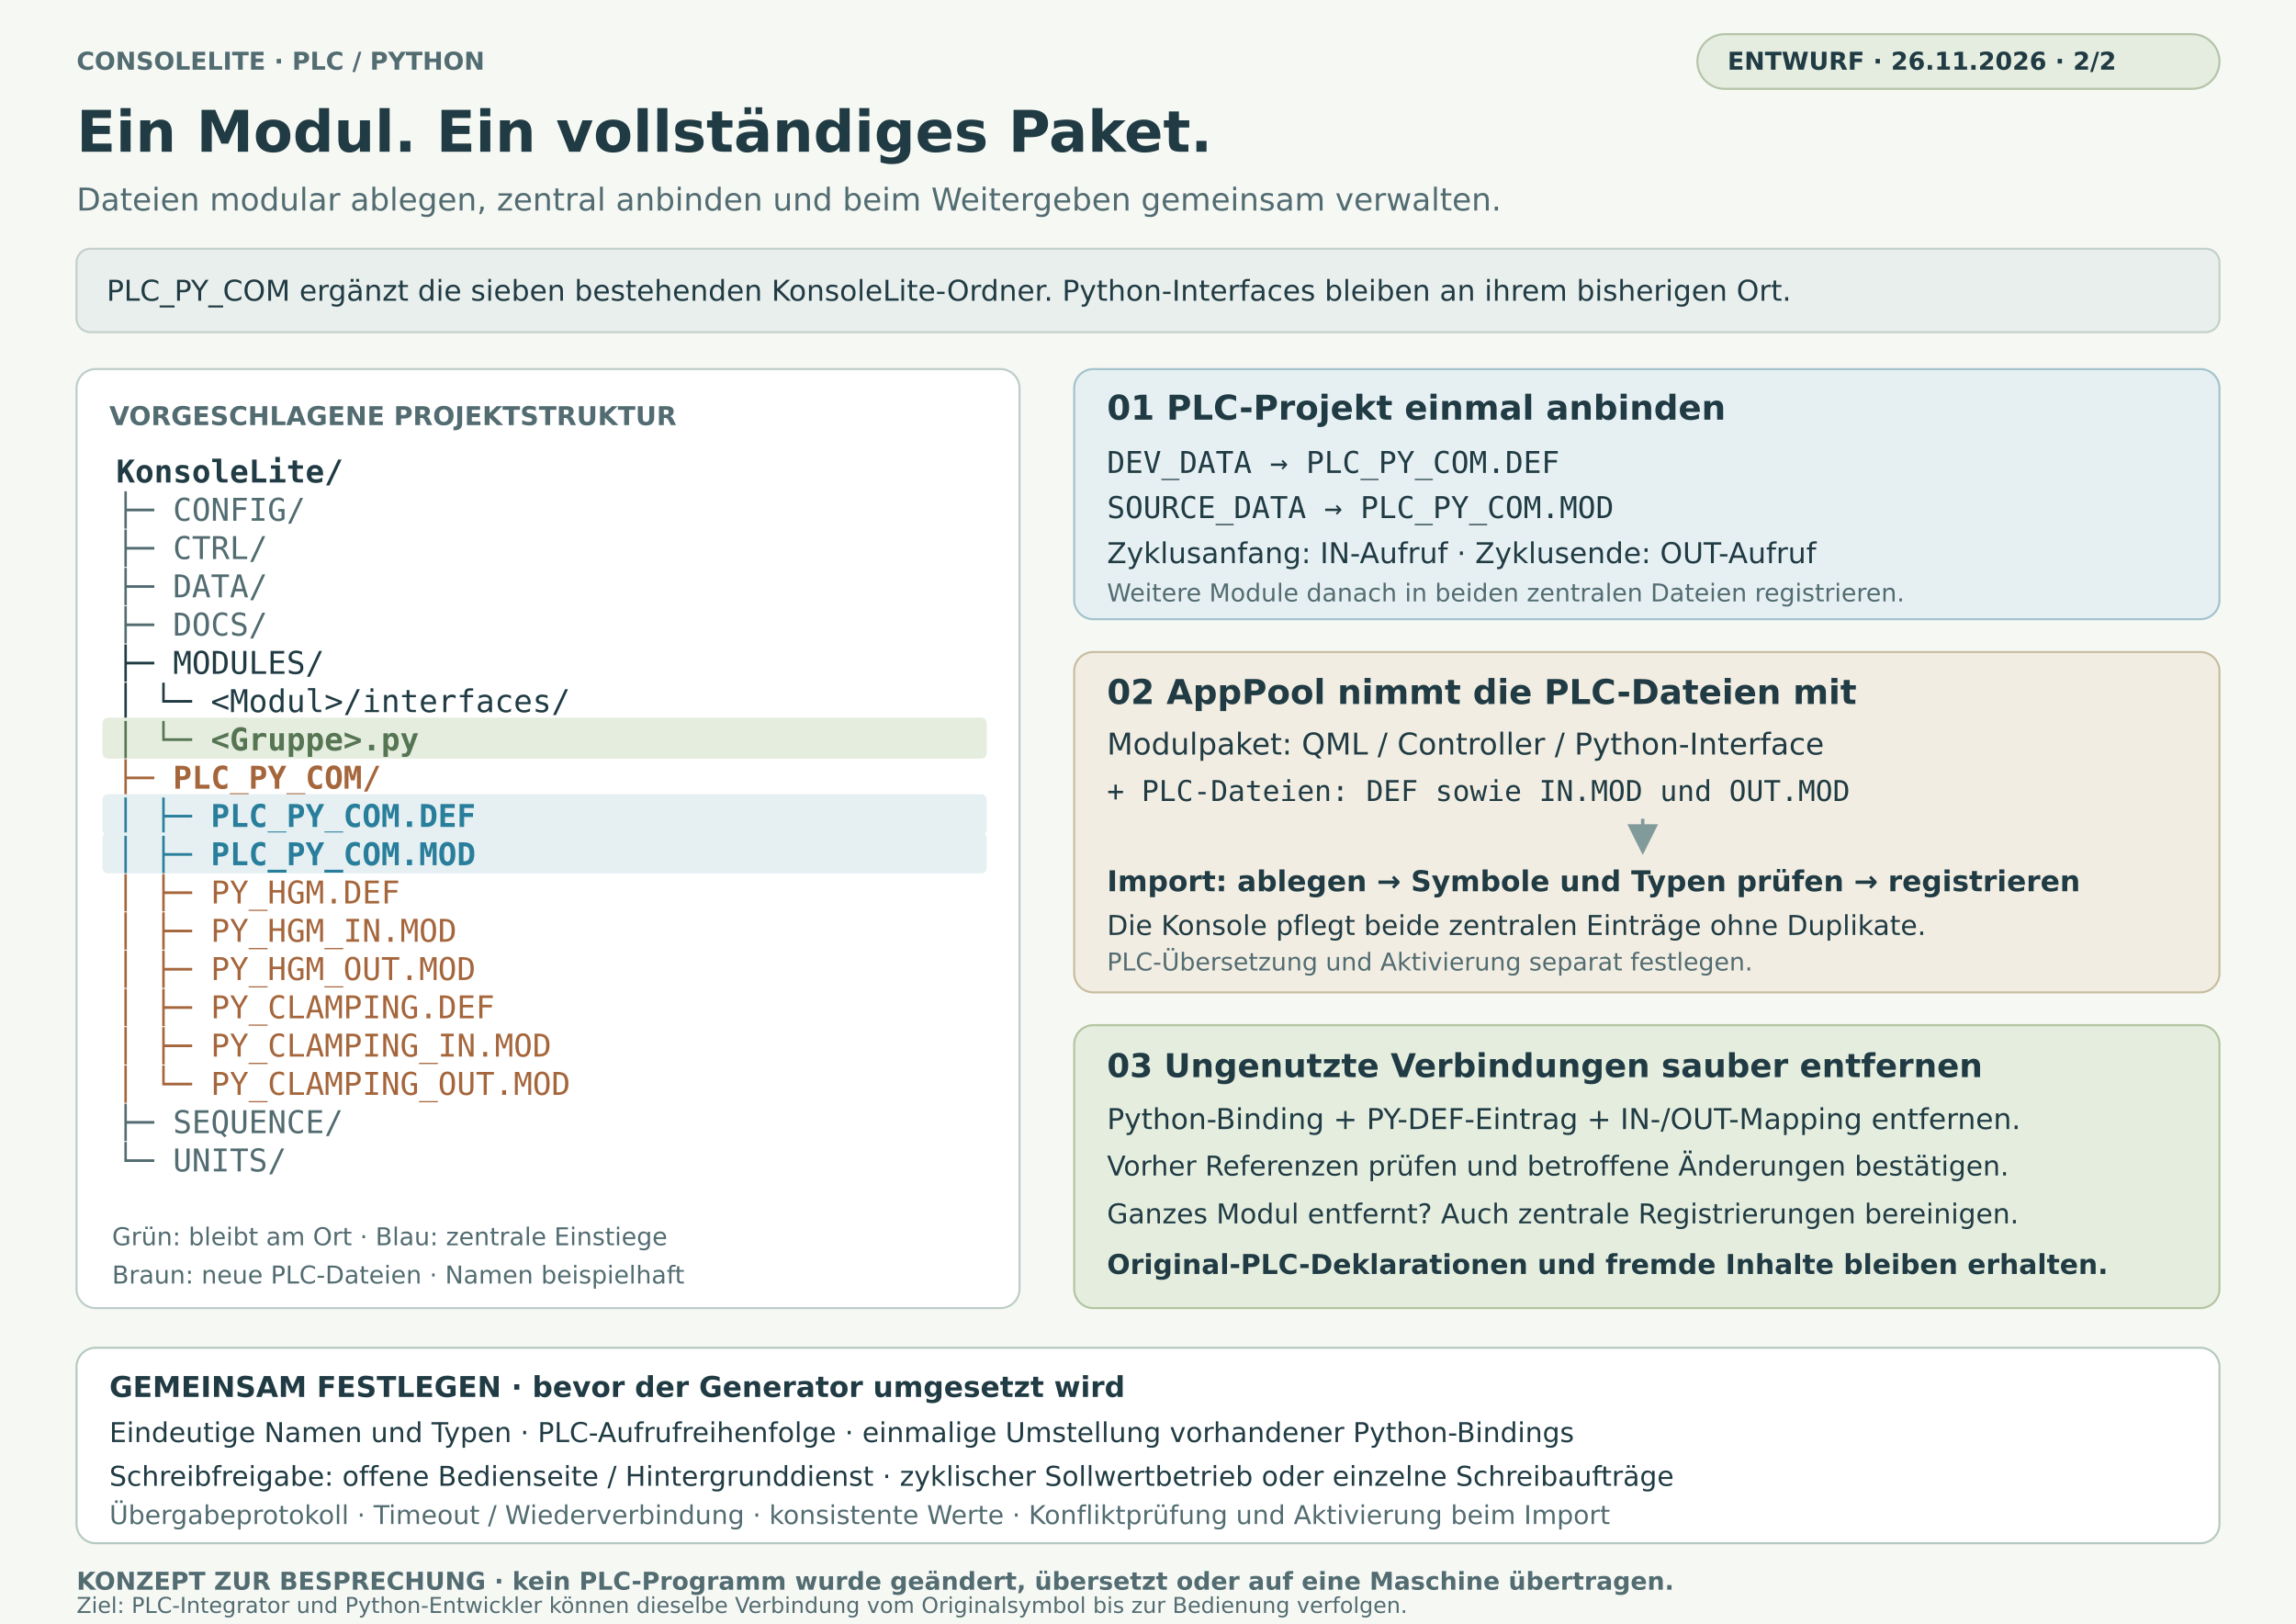
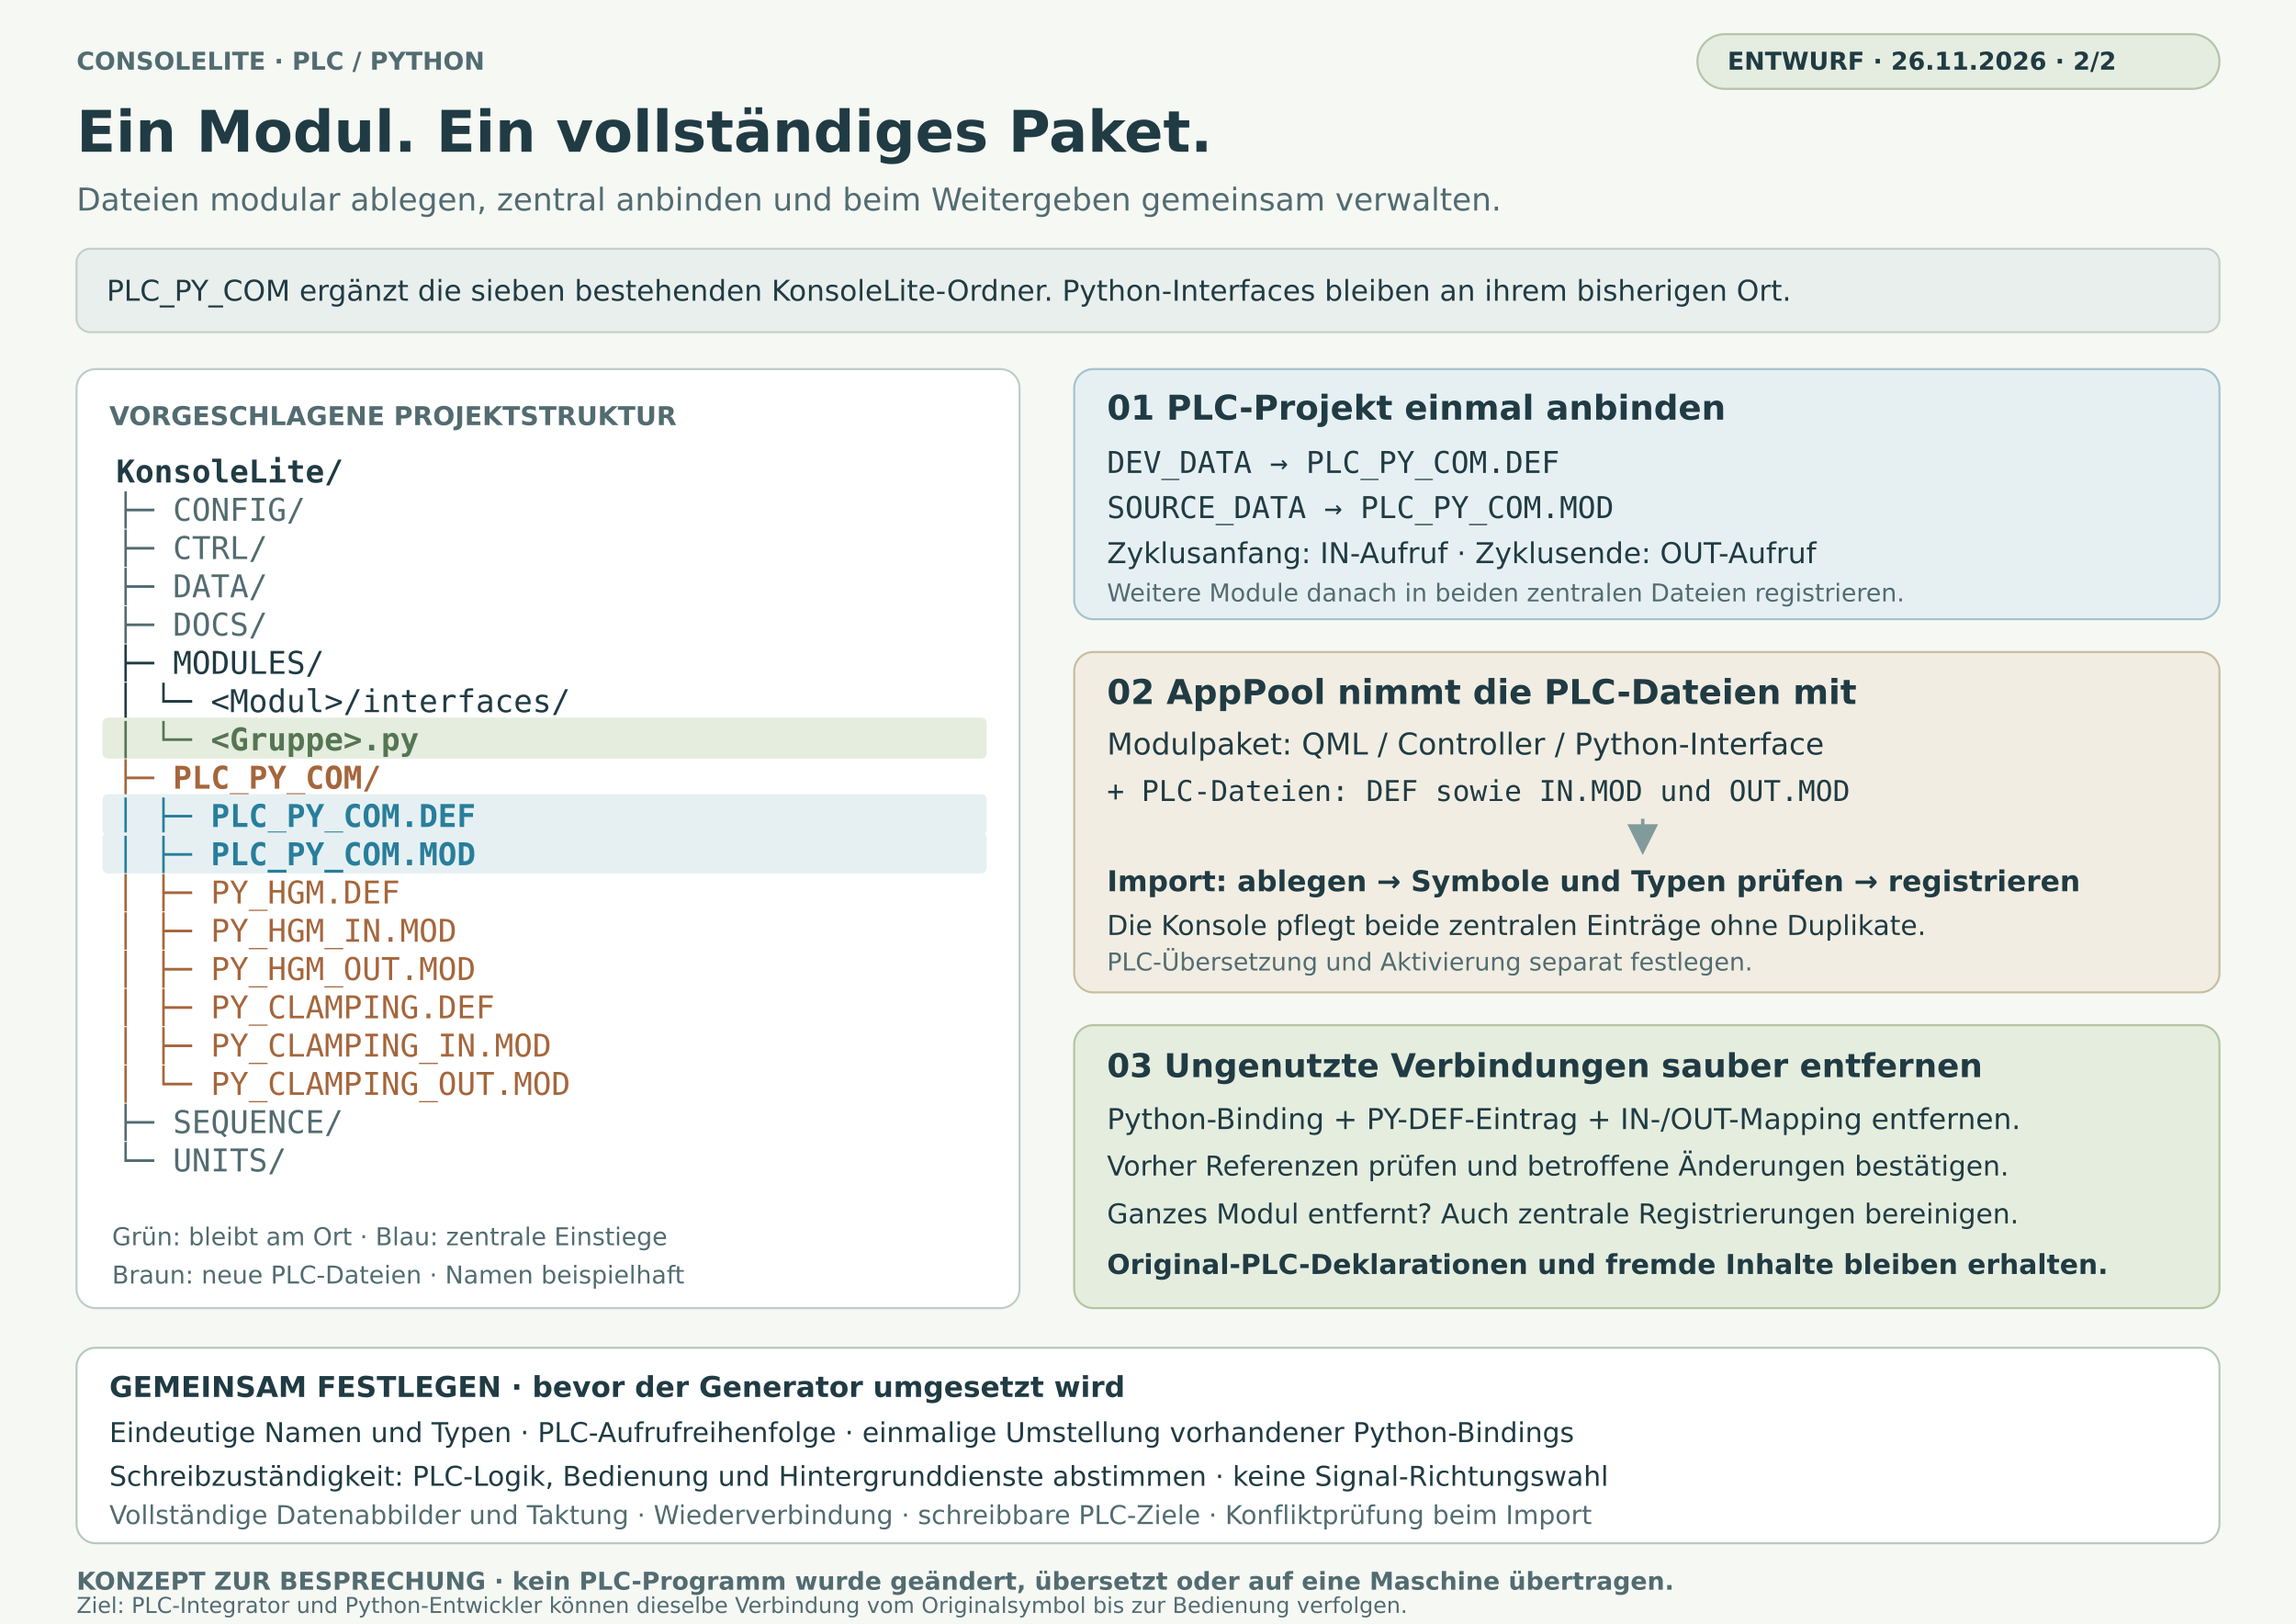
<svg xmlns="http://www.w3.org/2000/svg" width="1680" height="1188" viewBox="0 0 1680 1188" role="img" aria-labelledby="title-2 desc-2">
  <defs>
    <style>text{font-family:"DejaVu Sans",Arial,sans-serif;fill:#203b43}.muted{fill:#526c71}.mono{font-family:"DejaVu Sans Mono",Consolas,monospace}.heading{font-weight:700}</style>
    <marker id="gray-2" markerWidth="9" markerHeight="9" refX="8" refY="4.5" orient="auto">
      <path d="M0 0L9 4.5L0 9Z" fill="#819b9b" />
    </marker>
    <marker id="blue-2" markerWidth="9" markerHeight="9" refX="8" refY="4.5" orient="auto">
      <path d="M0 0L9 4.5L0 9Z" fill="#287e9b" />
    </marker>
    <marker id="brown-2" markerWidth="9" markerHeight="9" refX="8" refY="4.5" orient="auto">
      <path d="M0 0L9 4.5L0 9Z" fill="#a5663c" />
    </marker>
    <marker id="green-2" markerWidth="9" markerHeight="9" refX="8" refY="4.5" orient="auto">
      <path d="M0 0L9 4.5L0 9Z" fill="#557553" />
    </marker>
  </defs>
  <rect width="1680" height="1188" fill="#f6f8f4" />
  <text x="56" y="51" font-size="18" class="heading muted">CONSOLELITE · PLC / PYTHON</text>
  <rect x="1242" y="25" width="382" height="40" rx="20" fill="#e5ede1" stroke="#b4c4a8" stroke-width="1.5" />
  <text x="1264" y="51" font-size="18" class="heading">ENTWURF · 26.11.2026 · 2/2</text>
  <text x="56" y="111" font-size="42" class="heading">Ein Modul. Ein vollständiges Paket.</text>
  <text x="56" y="154" font-size="23" class="muted">Dateien modular ablegen, zentral anbinden und beim Weitergeben gemeinsam verwalten.</text>
  <rect x="56" y="182" width="1568" height="61" rx="10" fill="#e9efed" stroke="#c3d0ca" stroke-width="1.5" />
  <text x="78" y="220" font-size="21" class="">PLC_PY_COM ergänzt die sieben bestehenden KonsoleLite-Ordner. Python-Interfaces bleiben an ihrem bisherigen Ort.</text>
  <rect x="56" y="270" width="690" height="687" rx="14" fill="#ffffff" stroke="#becdca" stroke-width="1.5" />
  <text x="80" y="311" font-size="19" class="heading muted">VORGESCHLAGENE PROJEKTSTRUKTUR</text>
  <text x="85" y="353" font-size="23" class="mono heading" style="fill:#203b43">KonsoleLite/</text>
  <text x="85" y="381" font-size="23" class="mono" style="fill:#526c71">├─ CONFIG/</text>
  <text x="85" y="409" font-size="23" class="mono" style="fill:#526c71">├─ CTRL/</text>
  <text x="85" y="437" font-size="23" class="mono" style="fill:#526c71">├─ DATA/</text>
  <text x="85" y="465" font-size="23" class="mono" style="fill:#526c71">├─ DOCS/</text>
  <text x="85" y="493" font-size="23" class="mono" style="fill:#203b43">├─ MODULES/</text>
  <text x="85" y="521" font-size="23" class="mono" style="fill:#203b43">│  └─ &lt;Modul&gt;/interfaces/</text>
  <rect x="75" y="525" width="647" height="30" rx="4" fill="#e5eddf" stroke="none" stroke-width="1.5" />
  <text x="85" y="549" font-size="23" class="mono heading" style="fill:#557553">│     └─ &lt;Gruppe&gt;.py</text>
  <text x="85" y="577" font-size="23" class="mono heading" style="fill:#a5663c">├─ PLC_PY_COM/</text>
  <rect x="75" y="581" width="647" height="30" rx="4" fill="#e6f0f3" stroke="none" stroke-width="1.5" />
  <text x="85" y="605" font-size="23" class="mono heading" style="fill:#287e9b">│  ├─ PLC_PY_COM.DEF</text>
  <rect x="75" y="609" width="647" height="30" rx="4" fill="#e6f0f3" stroke="none" stroke-width="1.5" />
  <text x="85" y="633" font-size="23" class="mono heading" style="fill:#287e9b">│  ├─ PLC_PY_COM.MOD</text>
  <text x="85" y="661" font-size="23" class="mono" style="fill:#a5663c">│  ├─ PY_HGM.DEF</text>
  <text x="85" y="689" font-size="23" class="mono" style="fill:#a5663c">│  ├─ PY_HGM_IN.MOD</text>
  <text x="85" y="717" font-size="23" class="mono" style="fill:#a5663c">│  ├─ PY_HGM_OUT.MOD</text>
  <text x="85" y="745" font-size="23" class="mono" style="fill:#a5663c">│  ├─ PY_CLAMPING.DEF</text>
  <text x="85" y="773" font-size="23" class="mono" style="fill:#a5663c">│  ├─ PY_CLAMPING_IN.MOD</text>
  <text x="85" y="801" font-size="23" class="mono" style="fill:#a5663c">│  └─ PY_CLAMPING_OUT.MOD</text>
  <text x="85" y="829" font-size="23" class="mono" style="fill:#526c71">├─ SEQUENCE/</text>
  <text x="85" y="857" font-size="23" class="mono" style="fill:#526c71">└─ UNITS/</text>
  <text x="82" y="911" font-size="18" class="muted">Grün: bleibt am Ort · Blau: zentrale Einstiege</text>
  <text x="82" y="939" font-size="18" class="muted">Braun: neue PLC-Dateien · Namen beispielhaft</text>
  <rect x="786" y="270" width="838" height="183" rx="14" fill="#e6f0f3" stroke="#a4c3cc" stroke-width="1.5" />
  <text x="810" y="307" font-size="25" class="heading">01   PLC-Projekt einmal anbinden</text>
  <text x="810" y="346" font-size="22" class="mono">DEV_DATA     →  PLC_PY_COM.DEF</text>
  <text x="810" y="379" font-size="22" class="mono">SOURCE_DATA  →  PLC_PY_COM.MOD</text>
  <text x="810" y="412" font-size="21" class="">Zyklusanfang: IN-Aufruf · Zyklusende: OUT-Aufruf</text>
  <text x="810" y="440" font-size="18" class="muted">Weitere Module danach in beiden zentralen Dateien registrieren.</text>
  <rect x="786" y="477" width="838" height="249" rx="14" fill="#f1ede2" stroke="#c8bda0" stroke-width="1.5" />
  <text x="810" y="515" font-size="25" class="heading">02   AppPool nimmt die PLC-Dateien mit</text>
  <text x="810" y="552" font-size="22" class="">Modulpaket: QML / Controller / Python-Interface</text>
  <text x="810" y="586" font-size="21" class="mono">+ PLC-Dateien: DEF sowie IN.MOD und OUT.MOD</text>
  <path d="M1202 599V623" fill="none" stroke="#819b9b" stroke-width="2.5" marker-end="url(#gray-2)" />
  <text x="810" y="652" font-size="21" class="heading">Import: ablegen → Symbole und Typen prüfen → registrieren</text>
  <text x="810" y="684" font-size="20" class="">Die Konsole pflegt beide zentralen Einträge ohne Duplikate.</text>
  <text x="810" y="710" font-size="18" class="muted">PLC-Übersetzung und Aktivierung separat festlegen.</text>
  <rect x="786" y="750" width="838" height="207" rx="14" fill="#e5eddf" stroke="#b4c5a1" stroke-width="1.5" />
  <text x="810" y="788" font-size="24" class="heading">03   Ungenutzte Verbindungen sauber entfernen</text>
  <text x="810" y="826" font-size="21" class="">Python-Binding + PY-DEF-Eintrag + IN-/OUT-Mapping entfernen.</text>
  <text x="810" y="860" font-size="20" class="">Vorher Referenzen prüfen und betroffene Änderungen bestätigen.</text>
  <text x="810" y="895" font-size="20" class="">Ganzes Modul entfernt? Auch zentrale Registrierungen bereinigen.</text>
  <text x="810" y="932" font-size="20" class="heading">Original-PLC-Deklarationen und fremde Inhalte bleiben erhalten.</text>
  <rect x="56" y="986" width="1568" height="143" rx="14" fill="#ffffff" stroke="#b6c9c0" stroke-width="1.5" />
  <text x="80" y="1022" font-size="21" class="heading">GEMEINSAM FESTLEGEN · bevor der Generator umgesetzt wird</text>
  <text x="80" y="1055" font-size="20" class="">Eindeutige Namen und Typen · PLC-Aufrufreihenfolge · einmalige Umstellung vorhandener Python-Bindings</text>
-   <text x="80" y="1087" font-size="20" class="">Schreibfreigabe: offene Bedienseite / Hintergrunddienst · zyklischer Sollwertbetrieb oder einzelne Schreibaufträge</text>
-   <text x="80" y="1115" font-size="19" class="muted">Übergabeprotokoll · Timeout / Wiederverbindung · konsistente Werte · Konfliktprüfung und Aktivierung beim Import</text>
+   <text x="80" y="1087" font-size="20" class="">Schreibzuständigkeit: PLC-Logik, Bedienung und Hintergrunddienste abstimmen · keine Signal-Richtungswahl</text>
+   <text x="80" y="1115" font-size="19" class="muted">Vollständige Datenabbilder und Taktung · Wiederverbindung · schreibbare PLC-Ziele · Konfliktprüfung beim Import</text>
  <text x="56" y="1163" font-size="18" class="heading muted">KONZEPT ZUR BESPRECHUNG · kein PLC-Programm wurde geändert, übersetzt oder auf eine Maschine übertragen.</text>
  <text x="56" y="1180" font-size="16" class="muted">Ziel: PLC-Integrator und Python-Entwickler können dieselbe Verbindung vom Originalsymbol bis zur Bedienung verfolgen.</text>
</svg>
